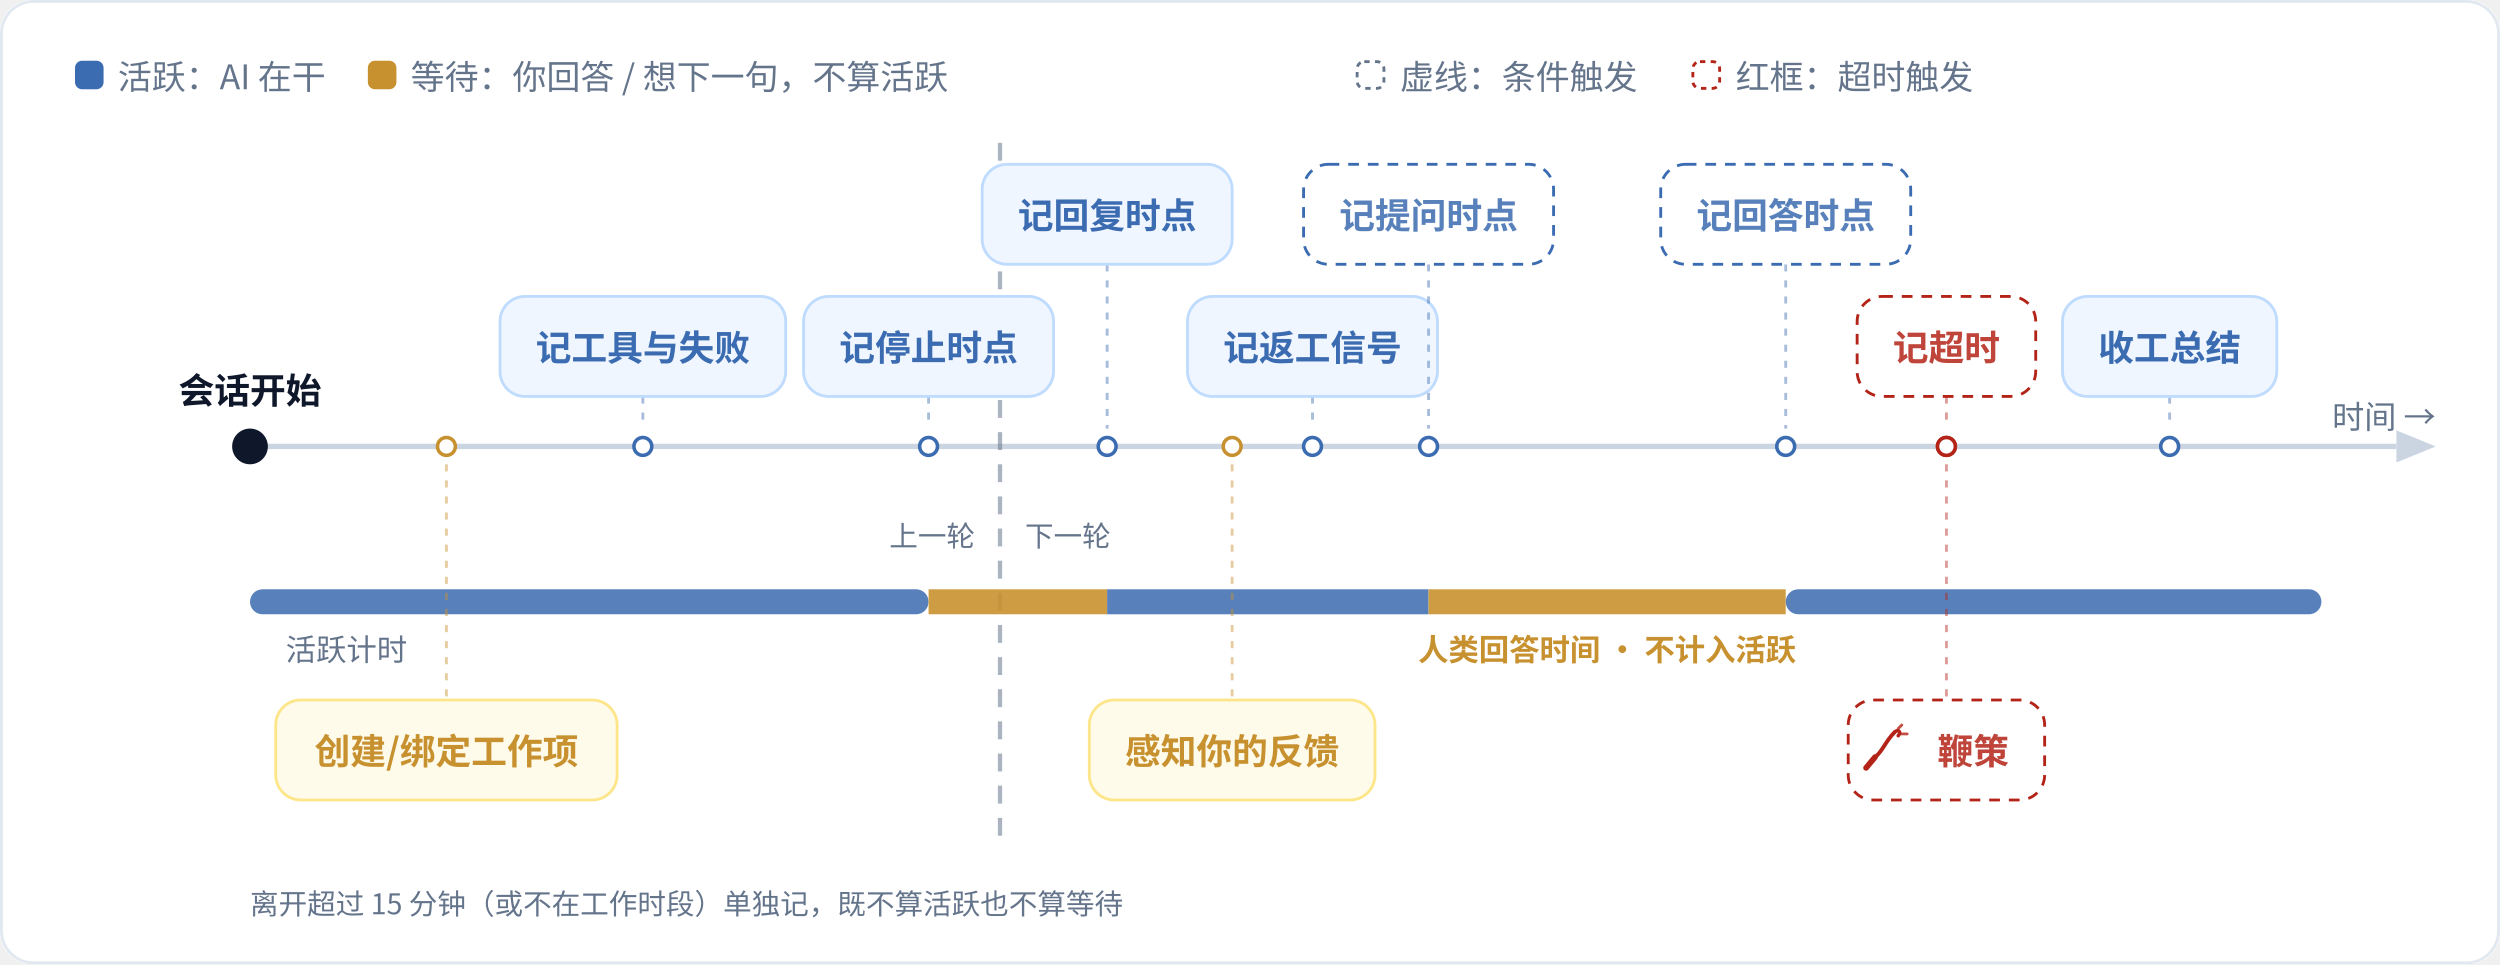
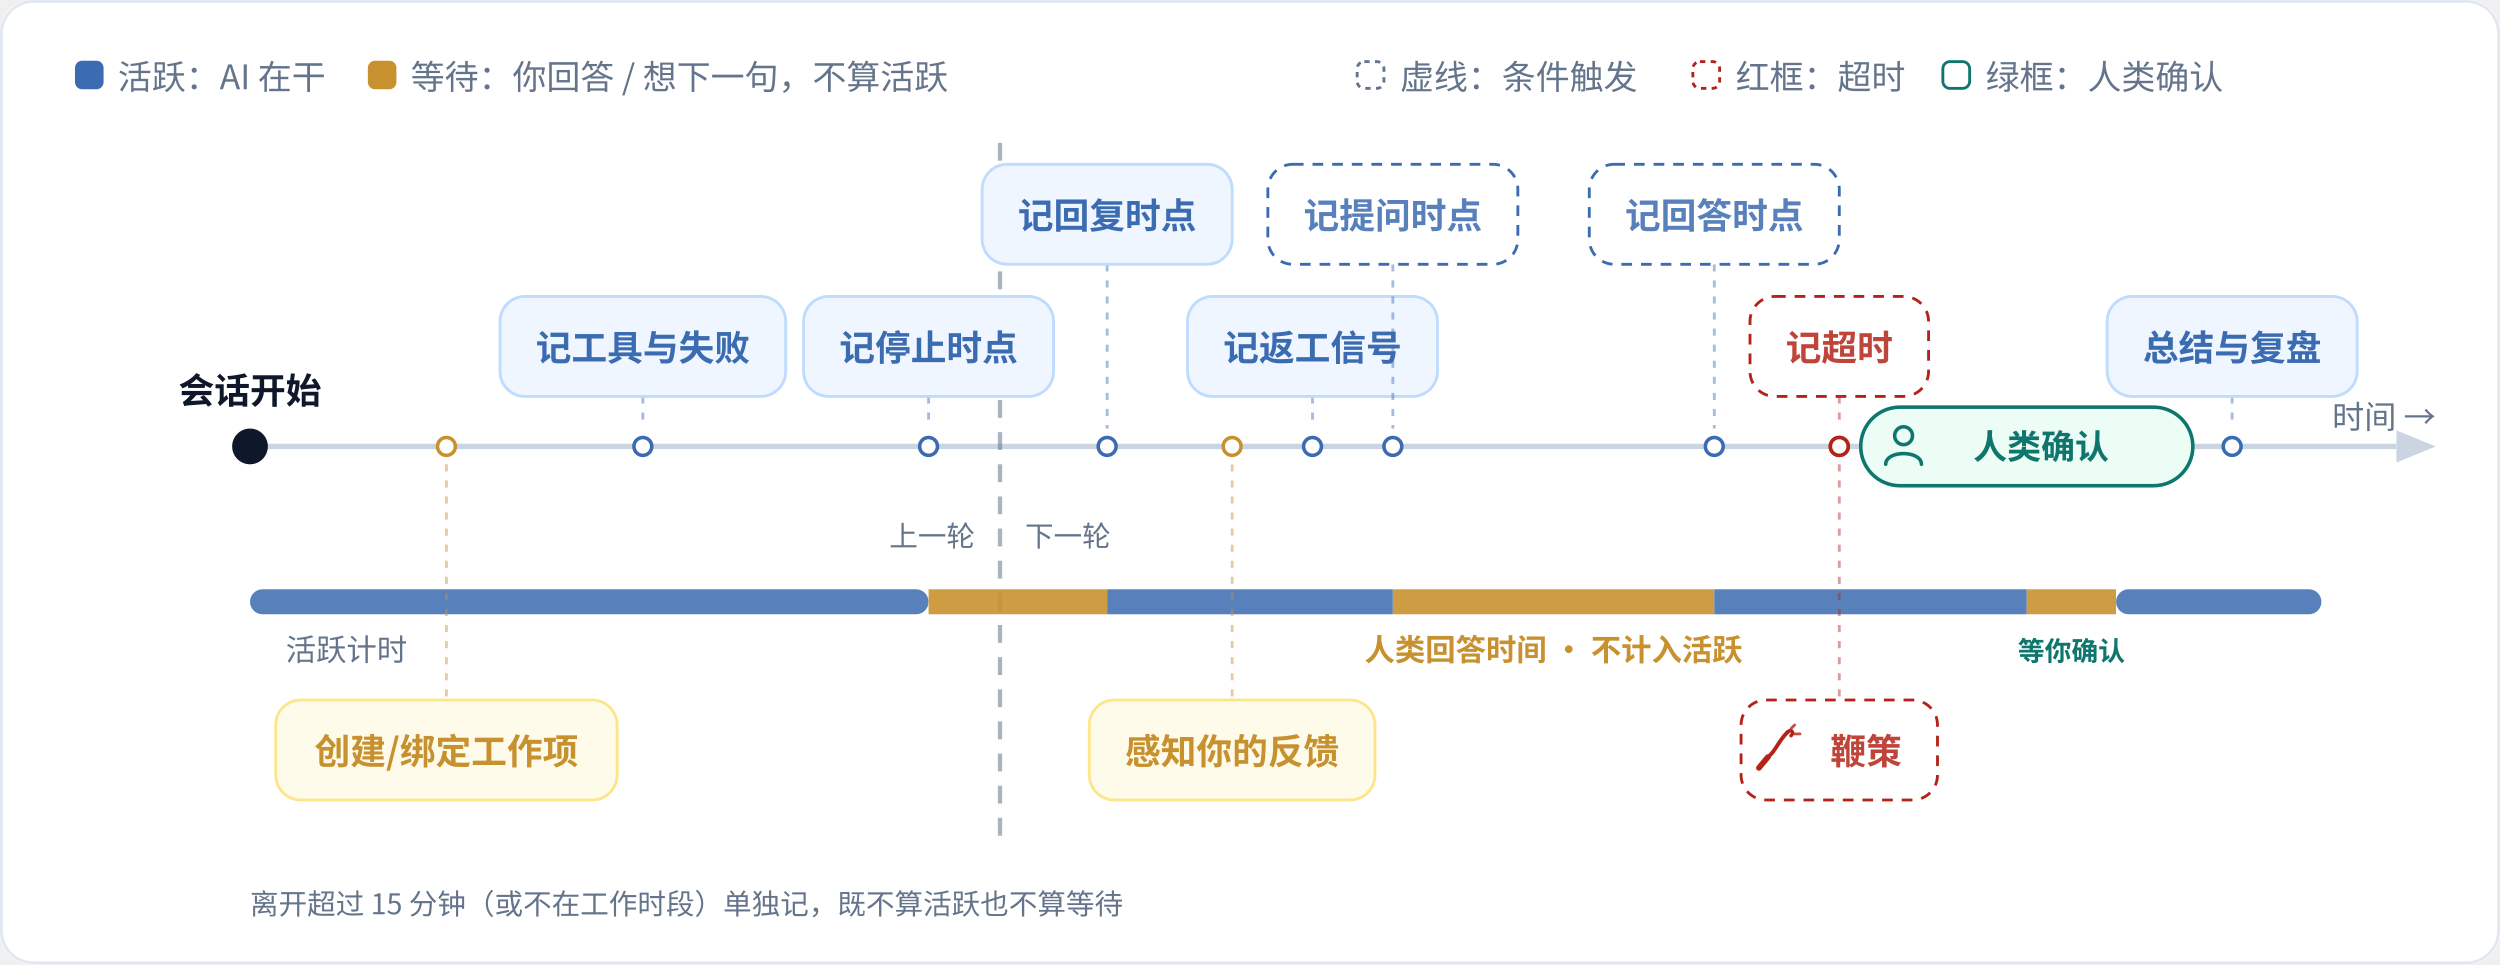
<svg xmlns="http://www.w3.org/2000/svg" width="1400" height="540" viewBox="0 0 1400 540" role="img" aria-labelledby="t1 t2">
  <rect width="1400" height="540" rx="18" fill="#ffffff" />
  <rect x="0.8" y="0.8" width="1398.4" height="538.4" rx="18" fill="none" stroke="#e2e8f0" stroke-width="1.6" />
  <rect x="42" y="34" width="16" height="16" rx="4" fill="#3b6bb0" />
  <text x="66" y="50" font-family="'PingFang SC','Noto Sans CJK SC','Microsoft YaHei',sans-serif" font-size="19" fill="#64748b">活跃：AI 在干</text>
  <rect x="206" y="34" width="16" height="16" rx="4" fill="#c8912f" />
  <text x="230" y="50" font-family="'PingFang SC','Noto Sans CJK SC','Microsoft YaHei',sans-serif" font-size="19" fill="#64748b">等待：你回答 / 想下一句，不算活跃</text>
  <rect x="760" y="34.5" width="15" height="15" rx="4" fill="none" stroke="#64748b" stroke-width="1.6" stroke-dasharray="3 3" />
  <text x="784" y="50" font-family="'PingFang SC','Noto Sans CJK SC','Microsoft YaHei',sans-serif" font-size="19" fill="#64748b">虚线：条件触发</text>
  <rect x="948" y="34.5" width="15" height="15" rx="4" fill="none" stroke="#b42318" stroke-width="1.6" stroke-dasharray="3 3" />
-   <text x="972" y="50" font-family="'PingFang SC','Noto Sans CJK SC','Microsoft YaHei',sans-serif" font-size="19" fill="#64748b">红框：超时触发</text>
+   <text x="972" y="50" font-family="'PingFang SC','Noto Sans CJK SC','Microsoft YaHei',sans-serif" font-size="19" fill="#64748b">红框：超时</text>
+   <rect x="1088" y="34.5" width="15" height="15" rx="4" fill="none" stroke="#0f766e" stroke-width="1.6" />
+   <text x="1112" y="50" font-family="'PingFang SC','Noto Sans CJK SC','Microsoft YaHei',sans-serif" font-size="19" fill="#64748b">绿框：人类确认</text>
  <line x1="140" y1="250" x2="1342" y2="250" stroke="#cbd5e1" stroke-width="3" />
  <path d="M 1342 241 L 1364 250 L 1342 259 Z" fill="#cbd5e1" />
  <text x="1364" y="240" text-anchor="end" font-family="'PingFang SC','Noto Sans CJK SC','Microsoft YaHei',sans-serif" font-size="18" fill="#64748b">时间 →</text>
  <circle cx="140" cy="250" r="10" fill="#0f172a" />
  <text x="140" y="226" text-anchor="middle" font-family="'PingFang SC','Noto Sans CJK SC','Microsoft YaHei',sans-serif" font-size="20" font-weight="600" fill="#0f172a">会话开始</text>
+   <rect x="1042.0" y="228.0" width="186" height="44" rx="22.0" fill="#ecfdf5" stroke="#0f766e" stroke-width="2" />
+   <g stroke="#0f766e" fill="none" stroke-width="2" stroke-linecap="round">
+     <circle cx="1066.0" cy="244" r="5" />
+     <path d="M 1056.0 260 c 0 -8, 20 -8, 20 0" />
+   </g>
+   <text x="1143" y="257" text-anchor="middle" font-family="'PingFang SC','Noto Sans CJK SC','Microsoft YaHei',sans-serif" font-size="19" font-weight="600" fill="#0f766e">人类确认</text>
  <line x1="560" y1="80" x2="560" y2="470" stroke="#64748b" stroke-width="2.4" stroke-dasharray="10 8" opacity="0.55" />
  <text x="546" y="306" text-anchor="end" font-family="'PingFang SC','Noto Sans CJK SC','Microsoft YaHei',sans-serif" font-size="16" fill="#64748b">上一轮</text>
  <text x="574" y="306" font-family="'PingFang SC','Noto Sans CJK SC','Microsoft YaHei',sans-serif" font-size="16" fill="#64748b">下一轮</text>
  <rect x="140" y="330" width="380" height="14" rx="7" fill="#3b6bb0" opacity="0.85" />
  <rect x="520" y="330" width="100" height="14" fill="#c8912f" opacity="0.9" />
-   <rect x="620" y="330" width="180" height="14" fill="#3b6bb0" opacity="0.85" />
-   <rect x="800" y="330" width="200" height="14" fill="#c8912f" opacity="0.9" />
-   <rect x="1000" y="330" width="300" height="14" rx="7" fill="#3b6bb0" opacity="0.85" />
+   <rect x="620" y="330" width="160" height="14" fill="#3b6bb0" opacity="0.85" />
+   <rect x="780" y="330" width="180" height="14" fill="#c8912f" opacity="0.9" />
+   <rect x="960" y="330" width="90" height="14" fill="#3b6bb0" opacity="0.85" />
+   <rect x="1050" y="330" width="85" height="14" fill="#3b6bb0" opacity="0.85" />
+   <rect x="1135" y="330" width="50" height="14" fill="#c8912f" opacity="0.9" />
+   <rect x="1185" y="330" width="115" height="14" rx="7" fill="#3b6bb0" opacity="0.85" />
  <text x="160" y="370" font-family="'PingFang SC','Noto Sans CJK SC','Microsoft YaHei',sans-serif" font-size="17" fill="#64748b">活跃计时</text>
-   <text x="900" y="370" text-anchor="middle" font-family="'PingFang SC','Noto Sans CJK SC','Microsoft YaHei',sans-serif" font-size="17" font-weight="600" fill="#c8912f">人类回答时间 · 不计入活跃</text>
+   <text x="870" y="370" text-anchor="middle" font-family="'PingFang SC','Noto Sans CJK SC','Microsoft YaHei',sans-serif" font-size="17" font-weight="600" fill="#c8912f">人类回答时间 · 不计入活跃</text>
+   <text x="1160" y="370" text-anchor="middle" font-family="'PingFang SC','Noto Sans CJK SC','Microsoft YaHei',sans-serif" font-size="15" font-weight="600" fill="#0f766e">等你确认</text>
  <line x1="360" y1="222" x2="360" y2="240" stroke="#3b6bb0" stroke-width="1.6" stroke-dasharray="4 5" opacity="0.45" />
  <circle cx="360" cy="250" r="5" fill="#ffffff" stroke="#3b6bb0" stroke-width="2" />
  <rect x="280.0" y="166" width="160.0" height="56" rx="14" fill="#eff6ff" stroke="#bfdbfe" stroke-width="1.6" />
  <text x="360.0" y="202" text-anchor="middle" font-family="'PingFang SC','Noto Sans CJK SC','Microsoft YaHei',sans-serif" font-size="20" font-weight="600" fill="#3b6bb0" opacity="1">记工具与失败</text>
  <line x1="520" y1="222" x2="520" y2="240" stroke="#3b6bb0" stroke-width="1.6" stroke-dasharray="4 5" opacity="0.45" />
  <circle cx="520" cy="250" r="5" fill="#ffffff" stroke="#3b6bb0" stroke-width="2" />
  <rect x="450.0" y="166" width="140.0" height="56" rx="14" fill="#eff6ff" stroke="#bfdbfe" stroke-width="1.6" />
  <text x="520.0" y="202" text-anchor="middle" font-family="'PingFang SC','Noto Sans CJK SC','Microsoft YaHei',sans-serif" font-size="20" font-weight="600" fill="#3b6bb0" opacity="1">记停止时点</text>
  <line x1="620" y1="148" x2="620" y2="240" stroke="#3b6bb0" stroke-width="1.6" stroke-dasharray="4 5" opacity="0.45" />
  <circle cx="620" cy="250" r="5" fill="#ffffff" stroke="#3b6bb0" stroke-width="2" />
  <rect x="550.0" y="92" width="140.0" height="56" rx="14" fill="#eff6ff" stroke="#bfdbfe" stroke-width="1.6" />
  <text x="620.0" y="128" text-anchor="middle" font-family="'PingFang SC','Noto Sans CJK SC','Microsoft YaHei',sans-serif" font-size="20" font-weight="600" fill="#3b6bb0" opacity="1">记回复时点</text>
  <line x1="735" y1="222" x2="735" y2="240" stroke="#3b6bb0" stroke-width="1.6" stroke-dasharray="4 5" opacity="0.45" />
  <circle cx="735" cy="250" r="5" fill="#ffffff" stroke="#3b6bb0" stroke-width="2" />
  <rect x="665.0" y="166" width="140.0" height="56" rx="14" fill="#eff6ff" stroke="#bfdbfe" stroke-width="1.6" />
  <text x="735.0" y="202" text-anchor="middle" font-family="'PingFang SC','Noto Sans CJK SC','Microsoft YaHei',sans-serif" font-size="20" font-weight="600" fill="#3b6bb0" opacity="1">记返工信号</text>
-   <line x1="800" y1="148" x2="800" y2="240" stroke="#3b6bb0" stroke-width="1.6" stroke-dasharray="4 5" opacity="0.45" />
-   <circle cx="800" cy="250" r="5" fill="#ffffff" stroke="#3b6bb0" stroke-width="2" />
-   <rect x="730.0" y="92" width="140.0" height="56" rx="14" fill="#ffffff" stroke="#3b6bb0" stroke-width="1.6" stroke-dasharray="6 5" />
-   <text x="800.0" y="128" text-anchor="middle" font-family="'PingFang SC','Noto Sans CJK SC','Microsoft YaHei',sans-serif" font-size="20" font-weight="600" fill="#3b6bb0" opacity="0.85">记提问时点</text>
-   <line x1="1000" y1="148" x2="1000" y2="240" stroke="#3b6bb0" stroke-width="1.6" stroke-dasharray="4 5" opacity="0.45" />
-   <circle cx="1000" cy="250" r="5" fill="#ffffff" stroke="#3b6bb0" stroke-width="2" />
-   <rect x="930.0" y="92" width="140.0" height="56" rx="14" fill="#ffffff" stroke="#3b6bb0" stroke-width="1.6" stroke-dasharray="6 5" />
-   <text x="1000.0" y="128" text-anchor="middle" font-family="'PingFang SC','Noto Sans CJK SC','Microsoft YaHei',sans-serif" font-size="20" font-weight="600" fill="#3b6bb0" opacity="0.85">记回答时点</text>
-   <line x1="1090" y1="222" x2="1090" y2="240" stroke="#b42318" stroke-width="1.6" stroke-dasharray="4 5" opacity="0.45" />
-   <circle cx="1090" cy="250" r="5" fill="#ffffff" stroke="#b42318" stroke-width="2" />
-   <rect x="1040.0" y="166" width="100.0" height="56" rx="14" fill="#ffffff" stroke="#b42318" stroke-width="1.6" stroke-dasharray="6 5" />
-   <text x="1090.0" y="202" text-anchor="middle" font-family="'PingFang SC','Noto Sans CJK SC','Microsoft YaHei',sans-serif" font-size="20" font-weight="600" fill="#b42318" opacity="0.85">记超时</text>
-   <line x1="1215" y1="222" x2="1215" y2="240" stroke="#3b6bb0" stroke-width="1.6" stroke-dasharray="4 5" opacity="0.45" />
-   <circle cx="1215" cy="250" r="5" fill="#ffffff" stroke="#3b6bb0" stroke-width="2" />
-   <rect x="1155.0" y="166" width="120.0" height="56" rx="14" fill="#eff6ff" stroke="#bfdbfe" stroke-width="1.6" />
-   <text x="1215.0" y="202" text-anchor="middle" font-family="'PingFang SC','Noto Sans CJK SC','Microsoft YaHei',sans-serif" font-size="20" font-weight="600" fill="#3b6bb0" opacity="1">收工总结</text>
+   <line x1="780" y1="148" x2="780" y2="240" stroke="#3b6bb0" stroke-width="1.6" stroke-dasharray="4 5" opacity="0.45" />
+   <circle cx="780" cy="250" r="5" fill="#ffffff" stroke="#3b6bb0" stroke-width="2" />
+   <rect x="710.0" y="92" width="140.0" height="56" rx="14" fill="#ffffff" stroke="#3b6bb0" stroke-width="1.6" stroke-dasharray="6 5" />
+   <text x="780.0" y="128" text-anchor="middle" font-family="'PingFang SC','Noto Sans CJK SC','Microsoft YaHei',sans-serif" font-size="20" font-weight="600" fill="#3b6bb0" opacity="0.85">记提问时点</text>
+   <line x1="960" y1="148" x2="960" y2="240" stroke="#3b6bb0" stroke-width="1.6" stroke-dasharray="4 5" opacity="0.45" />
+   <circle cx="960" cy="250" r="5" fill="#ffffff" stroke="#3b6bb0" stroke-width="2" />
+   <rect x="890.0" y="92" width="140.0" height="56" rx="14" fill="#ffffff" stroke="#3b6bb0" stroke-width="1.6" stroke-dasharray="6 5" />
+   <text x="960.0" y="128" text-anchor="middle" font-family="'PingFang SC','Noto Sans CJK SC','Microsoft YaHei',sans-serif" font-size="20" font-weight="600" fill="#3b6bb0" opacity="0.85">记回答时点</text>
+   <line x1="1030" y1="222" x2="1030" y2="240" stroke="#b42318" stroke-width="1.6" stroke-dasharray="4 5" opacity="0.45" />
+   <circle cx="1030" cy="250" r="5" fill="#ffffff" stroke="#b42318" stroke-width="2" />
+   <rect x="980.0" y="166" width="100.0" height="56" rx="14" fill="#ffffff" stroke="#b42318" stroke-width="1.6" stroke-dasharray="6 5" />
+   <text x="1030.0" y="202" text-anchor="middle" font-family="'PingFang SC','Noto Sans CJK SC','Microsoft YaHei',sans-serif" font-size="20" font-weight="600" fill="#b42318" opacity="0.85">记超时</text>
+   <line x1="1250" y1="222" x2="1250" y2="240" stroke="#3b6bb0" stroke-width="1.6" stroke-dasharray="4 5" opacity="0.45" />
+   <circle cx="1250" cy="250" r="5" fill="#ffffff" stroke="#3b6bb0" stroke-width="2" />
+   <rect x="1180.0" y="166" width="140.0" height="56" rx="14" fill="#eff6ff" stroke="#bfdbfe" stroke-width="1.6" />
+   <text x="1250.0" y="202" text-anchor="middle" font-family="'PingFang SC','Noto Sans CJK SC','Microsoft YaHei',sans-serif" font-size="20" font-weight="600" fill="#3b6bb0" opacity="1">总结与复盘</text>
  <line x1="250" y1="260" x2="250" y2="392" stroke="#c8912f" stroke-width="1.6" stroke-dasharray="4 5" opacity="0.45" />
  <circle cx="250" cy="250" r="5" fill="#ffffff" stroke="#c8912f" stroke-width="2" />
  <rect x="154.4" y="392" width="191.2" height="56" rx="14" fill="#fffbeb" stroke="#fde68a" stroke-width="1.6" />
  <text x="250.0" y="428" text-anchor="middle" font-family="'PingFang SC','Noto Sans CJK SC','Microsoft YaHei',sans-serif" font-size="20" font-weight="600" fill="#c8912f" opacity="1">创建/绑定工作项</text>
  <line x1="690" y1="260" x2="690" y2="392" stroke="#c8912f" stroke-width="1.6" stroke-dasharray="4 5" opacity="0.45" />
  <circle cx="690" cy="250" r="5" fill="#ffffff" stroke="#c8912f" stroke-width="2" />
  <rect x="610.0" y="392" width="160.0" height="56" rx="14" fill="#fffbeb" stroke="#fde68a" stroke-width="1.6" />
  <text x="690.0" y="428" text-anchor="middle" font-family="'PingFang SC','Noto Sans CJK SC','Microsoft YaHei',sans-serif" font-size="20" font-weight="600" fill="#c8912f" opacity="1">感知你的反馈</text>
-   <line x1="1090" y1="260" x2="1090" y2="392" stroke="#b42318" stroke-width="1.6" stroke-dasharray="4 5" opacity="0.45" />
-   <circle cx="1090" cy="250" r="5" fill="#ffffff" stroke="#b42318" stroke-width="2" />
-   <rect x="1035.0" y="392" width="110.0" height="56" rx="14" fill="#ffffff" stroke="#b42318" stroke-width="1.6" stroke-dasharray="6 5" />
-   <text x="1105.0" y="428" text-anchor="middle" font-family="'PingFang SC','Noto Sans CJK SC','Microsoft YaHei',sans-serif" font-size="20" font-weight="600" fill="#b42318" opacity="0.85">鞭策</text>
+   <line x1="1030" y1="260" x2="1030" y2="392" stroke="#b42318" stroke-width="1.6" stroke-dasharray="4 5" opacity="0.45" />
+   <circle cx="1030" cy="250" r="5" fill="#ffffff" stroke="#b42318" stroke-width="2" />
+   <rect x="975.0" y="392" width="110.0" height="56" rx="14" fill="#ffffff" stroke="#b42318" stroke-width="1.6" stroke-dasharray="6 5" />
+   <text x="1045.0" y="428" text-anchor="middle" font-family="'PingFang SC','Noto Sans CJK SC','Microsoft YaHei',sans-serif" font-size="20" font-weight="600" fill="#b42318" opacity="0.85">鞭策</text>
  <g stroke="#b42318" fill="none" stroke-linecap="round">
-     <path d="M 1045.0 430.0 L 1050.0 424.0" stroke-width="3.2" />
-     <path d="M 1050.0 424.0 C 1054.0 421.0, 1056.0 415.0, 1061.0 410.0" stroke-width="2.2" />
-     <path d="M 1061.0 410.0 C 1063.0 408.0, 1065.0 410.0, 1063.0 412.0" stroke-width="2" />
-     <path d="M 1063.0 408.0 l 2 -2 M 1065.0 411.0 l 3 0" stroke-width="1.6" opacity="0.8" />
+     <path d="M 985.0 430.0 L 990.0 424.0" stroke-width="3.2" />
+     <path d="M 990.0 424.0 C 994.0 421.0, 996.0 415.0, 1001.0 410.0" stroke-width="2.2" />
+     <path d="M 1001.0 410.0 C 1003.0 408.0, 1005.0 410.0, 1003.0 412.0" stroke-width="2" />
+     <path d="M 1003.0 408.0 l 2 -2 M 1005.0 411.0 l 3 0" stroke-width="1.6" opacity="0.8" />
  </g>
  <text x="140" y="512" font-family="'PingFang SC','Noto Sans CJK SC','Microsoft YaHei',sans-serif" font-size="16" fill="#64748b">离开超过 15 分钟（或不在工作时段）单独记，既不算活跃也不算等待</text>
</svg>
